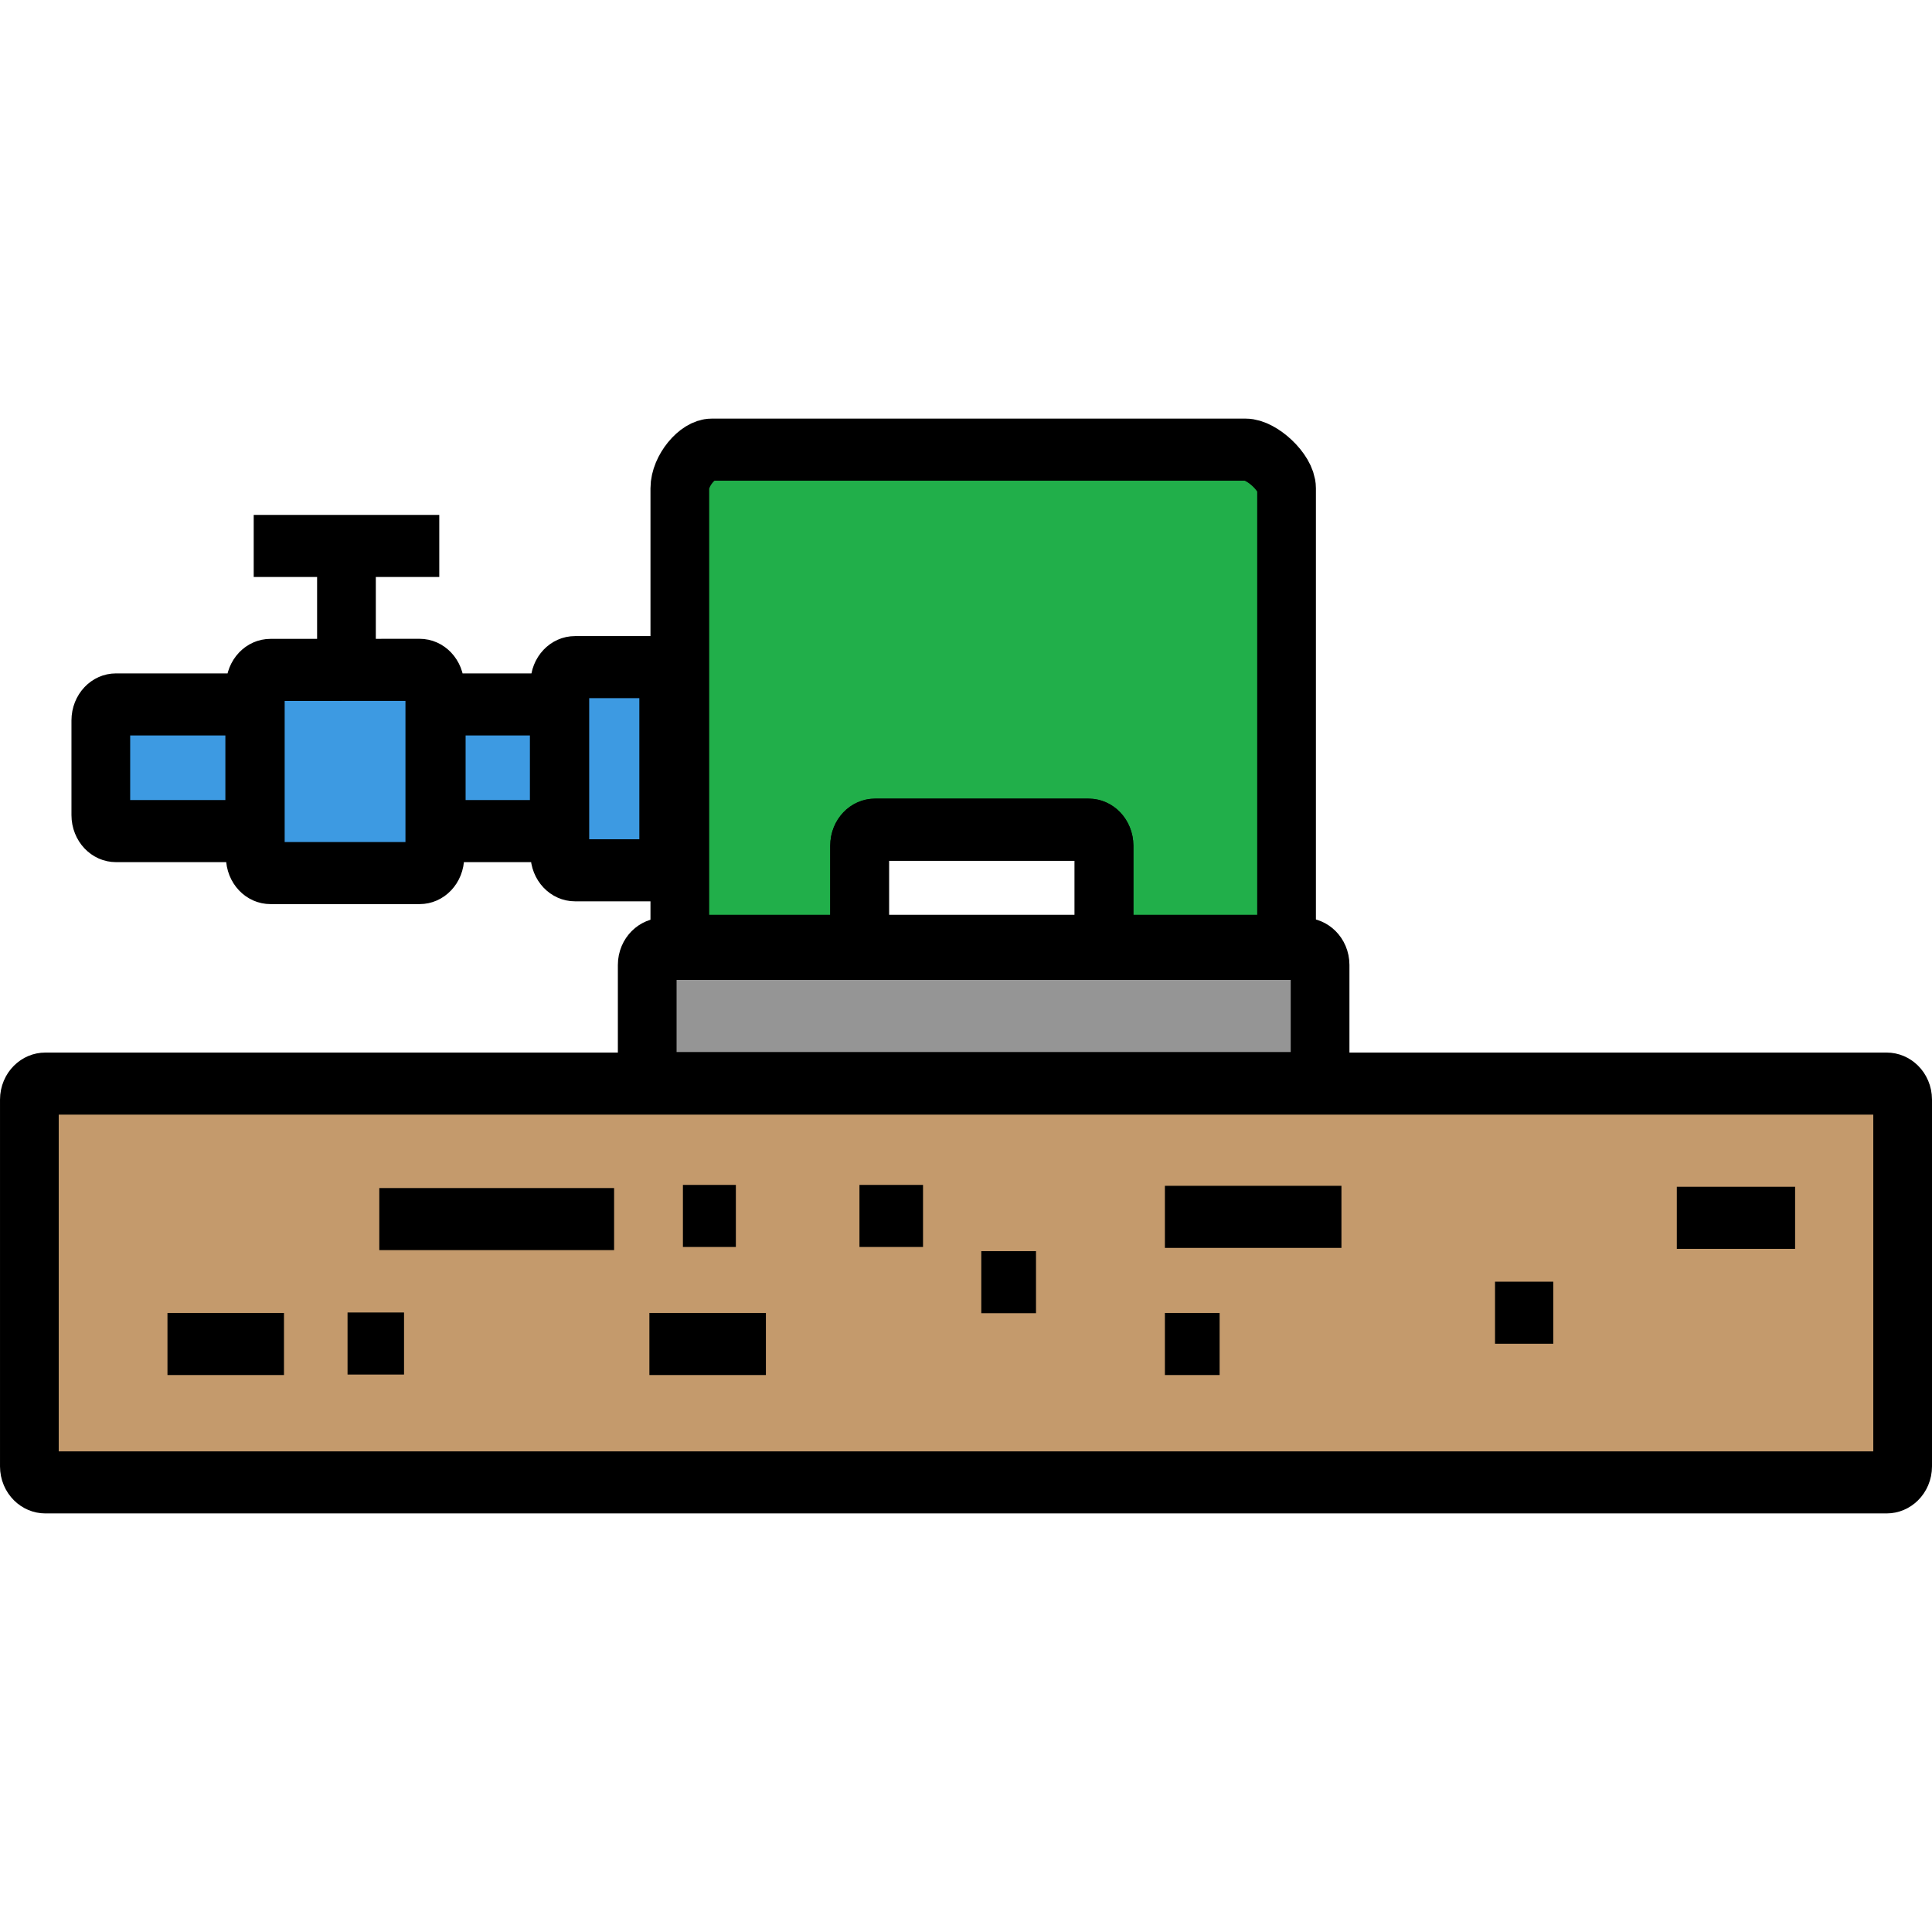
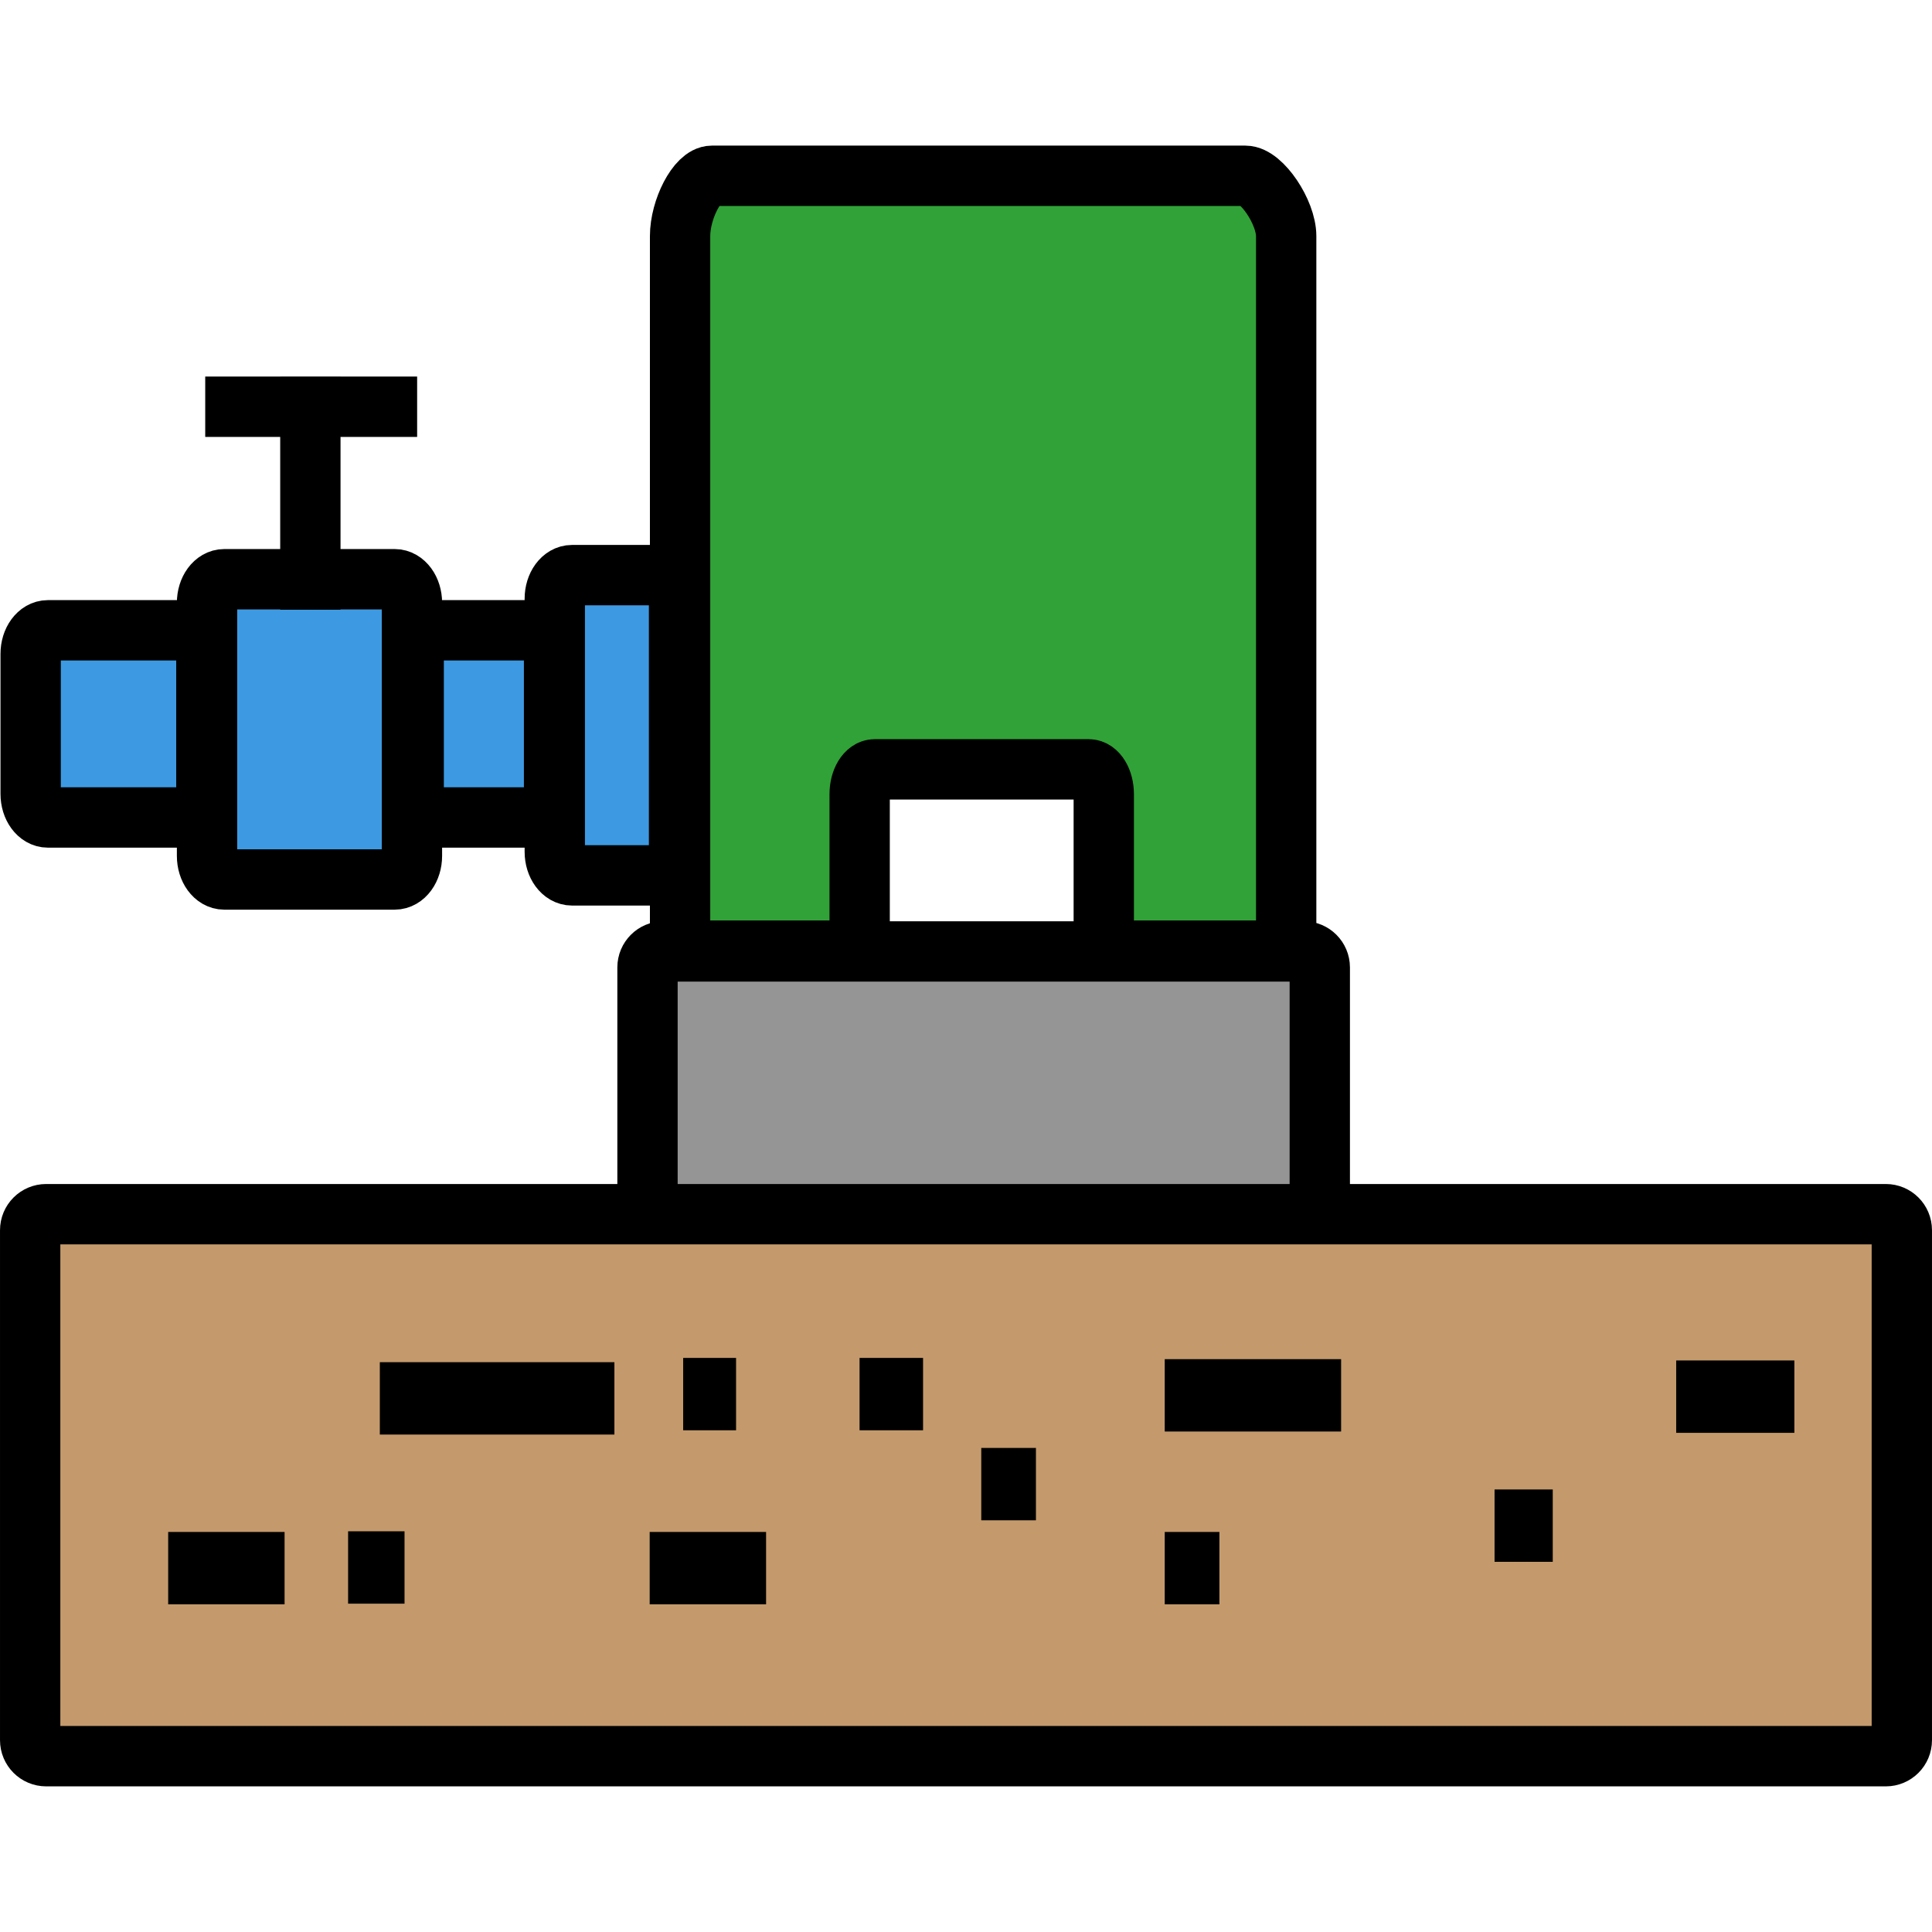
<svg xmlns="http://www.w3.org/2000/svg" width="32mm" height="32mm" viewBox="0 0 32 32" version="1.1" id="svg1" xml:space="preserve">
  <defs id="defs1" />
-   <g id="layer1" transform="translate(-122.5177,-60.34118)">
-     <g id="g32" transform="matrix(0.945985,0,0,1.000023,6.051972,4.411298)" style="stroke-width:1.028">
-       <path id="rect10" style="fill:#21af4a;fill-opacity:1;stroke:#000000;stroke-width:1.028;stroke-linecap:round;stroke-linejoin:round;stroke-dasharray:none" d="m 135.576,63.376 c -0.255,0 -0.557,0.355 -0.557,0.64 v 7.313 c 0,0.147 0.118,0.265 0.265,0.265 h 3.147 c -0.147,0 -0.265,-0.118 -0.265,-0.265 v -1.394 c 0,-0.147 0.118,-0.265 0.265,-0.265 h 3.75 c 0.147,0 0.265,0.118 0.265,0.265 v 1.394 c 0,0.147 -0.118,0.265 -0.265,0.265 h 3.196 c 0.147,0 0.265,-0.118 0.265,-0.265 v -7.313 c 0,-0.255 -0.429,-0.64 -0.715,-0.64 z" />
-       <rect style="fill:#959595;fill-opacity:1;stroke:#000000;stroke-width:1.028;stroke-linecap:round;stroke-linejoin:round;stroke-dasharray:none" id="rect12" width="11.781" height="2.222" x="134.448" y="71.645" rx="0.28" ry="0.265" />
-       <g id="g17" style="stroke-width:1.028">
-         <path id="rect9" style="fill:#3d9ae2;fill-opacity:1;stroke:#000000;stroke-width:1.028;stroke-linecap:round;stroke-linejoin:round;stroke-dasharray:none" d="m 133.183,66.978 c -0.147,0 -0.265,0.118 -0.265,0.265 v 2.835 c 0,0.147 0.118,0.265 0.265,0.265 h 1.376 c 0.147,0 0.265,-0.118 0.265,-0.265 v -2.835 c 0,-0.147 -0.118,-0.265 -0.265,-0.265 z m -5.332,0.046 c -0.147,0 -0.265,0.118 -0.265,0.265 V 70.124 c 0,0.147 0.118,0.265 0.265,0.265 h 2.613 c 0.147,0 0.265,-0.118 0.265,-0.265 v -2.836 c 0,-0.147 -0.118,-0.265 -0.265,-0.265 z m -2.705,0.572 c -0.147,0 -0.265,0.118 -0.265,0.265 v 1.568 c 0,0.147 0.118,0.265 0.265,0.265 h 2.165 c 0.147,0 0.265,-0.118 0.265,-0.265 v -1.568 c 0,-0.147 -0.118,-0.265 -0.265,-0.265 z m 5.873,0 c -0.147,0 -0.265,0.118 -0.265,0.265 v 1.568 c 0,0.147 0.118,0.265 0.265,0.265 h 1.624 c 0.147,0 0.265,-0.118 0.265,-0.265 v -1.568 c 0,-0.147 -0.118,-0.265 -0.265,-0.265 z" />
-         <path style="fill:none;stroke:#000000;stroke-width:1.028;stroke-linecap:butt;stroke-linejoin:miter;stroke-dasharray:none;stroke-opacity:1" d="m 127.558,64.971 h 3.249" id="path16" />
-         <path style="fill:none;stroke:#000000;stroke-width:1.028;stroke-linecap:butt;stroke-linejoin:miter;stroke-dasharray:none;stroke-opacity:1" d="m 129.182,64.483 v 3.041" id="path17" />
-       </g>
-       <g id="g31" style="stroke-width:1.028">
-         <rect style="fill:#c49a6c;fill-opacity:1;stroke:#000000;stroke-width:1.028;stroke-linecap:round;stroke-linejoin:round;stroke-dasharray:none" id="rect13" width="32.799" height="6.605" x="123.63" y="73.876" rx="0.28" ry="0.265" />
-         <g id="g30" style="stroke-width:1.028">
-           <g id="g29" style="stroke-width:1.028">
-             <path style="fill:none;stroke:#000000;stroke-width:1.028;stroke-linecap:butt;stroke-linejoin:miter;stroke-dasharray:none;stroke-opacity:1" d="m 129.757,76.12 h 4.111" id="path18" />
-             <path style="fill:none;stroke:#000000;stroke-width:1.028;stroke-linecap:butt;stroke-linejoin:miter;stroke-dasharray:none;stroke-opacity:1" d="m 135.073,76.068 h 0.927" id="path19" />
-             <path style="fill:none;stroke:#000000;stroke-width:1.028;stroke-linecap:butt;stroke-linejoin:miter;stroke-dasharray:none;stroke-opacity:1" d="m 138.164,76.068 h 1.113" id="path20" />
-             <path style="fill:none;stroke:#000000;stroke-width:1.028;stroke-linecap:butt;stroke-linejoin:miter;stroke-dasharray:none;stroke-opacity:1" d="m 143.512,76.083 h 3.091" id="path21" />
-             <path style="fill:none;stroke:#000000;stroke-width:1.028;stroke-linecap:butt;stroke-linejoin:miter;stroke-dasharray:none;stroke-opacity:1" d="m 152.475,76.099 h 2.071" id="path22" />
-             <path style="fill:none;stroke:#000000;stroke-width:1.028;stroke-linecap:butt;stroke-linejoin:miter;stroke-dasharray:none;stroke-opacity:1" d="m 149.292,77.671 h 1.02" id="path23" />
-             <path style="fill:none;stroke:#000000;stroke-width:1.028;stroke-linecap:butt;stroke-linejoin:miter;stroke-dasharray:none;stroke-opacity:1" d="m 143.512,78.189 h 0.958" id="path24" />
-             <path style="fill:none;stroke:#000000;stroke-width:1.028;stroke-linecap:butt;stroke-linejoin:miter;stroke-dasharray:none;stroke-opacity:1" d="m 140.297,77.165 h 0.958" id="path25" />
-             <path style="fill:none;stroke:#000000;stroke-width:1.028;stroke-linecap:butt;stroke-linejoin:miter;stroke-dasharray:none;stroke-opacity:1" d="m 134.486,78.189 h 2.04" id="path26" />
-             <path style="fill:none;stroke:#000000;stroke-width:1.028;stroke-linecap:butt;stroke-linejoin:miter;stroke-dasharray:none;stroke-opacity:1" d="m 129.201,78.181 h 0.989" id="path27" />
-             <path style="fill:none;stroke:#000000;stroke-width:1.028;stroke-linecap:butt;stroke-linejoin:miter;stroke-dasharray:none;stroke-opacity:1" d="M 126.048,78.189 H 128.088" id="path28" />
-           </g>
+   <g id="g2" transform="matrix(0.9991175,0,0,0.9999989,0.01412384,0.04192302)" style="stroke-width:1">
+     <path id="rect10" style="fill:#31a237;fill-opacity:1;stroke:#000000;stroke-width:1;stroke-linecap:round;stroke-linejoin:round;stroke-dasharray:none" d="m 11.787,2.87 c -0.241,0 -0.527,0.554 -0.527,1 V 15.291 c 0,0.229 0.112,0.413 0.25,0.413 h 2.977 c -0.139,0 -0.25,-0.184 -0.25,-0.413 v -2.177 c 0,-0.229 0.112,-0.413 0.25,-0.413 h 3.547 c 0.139,0 0.25,0.184 0.25,0.413 v 2.177 c 0,0.229 -0.112,0.413 -0.25,0.413 h 3.024 c 0.139,0 0.25,-0.184 0.25,-0.413 V 3.87 c 0,-0.398 -0.406,-1 -0.676,-1 z" />
+     <rect style="fill:#959595;fill-opacity:1;stroke:#000000;stroke-width:1;stroke-linecap:round;stroke-linejoin:round;stroke-dasharray:none" id="rect12" width="11.145" height="4.364" x="10.72" y="15.717" rx="0.265" ry="0.265" />
+     <path id="rect9" style="fill:#3d9ae2;fill-opacity:1;stroke:#000000;stroke-width:1;stroke-linecap:round;stroke-linejoin:round;stroke-dasharray:none" d="m 9.469,9.484 c -0.158,0 -0.286,0.174 -0.286,0.391 v 4.191 c 0,0.217 0.128,0.391 0.286,0.391 h 1.488 c 0.158,0 0.286,-0.174 0.286,-0.391 V 9.875 c 0,-0.217 -0.128,-0.391 -0.286,-0.391 z m -5.765,0.068 c -0.158,0 -0.286,0.174 -0.286,0.391 v 4.191 c 0,0.217 0.128,0.391 0.286,0.391 h 2.825 c 0.158,0 0.286,-0.174 0.286,-0.391 V 9.943 c 0,-0.217 -0.128,-0.391 -0.286,-0.391 z M 0.78,10.398 c -0.158,0 -0.286,0.174 -0.286,0.391 v 2.318 c 0,0.217 0.128,0.391 0.286,0.391 H 3.121 c 0.158,0 0.286,-0.174 0.286,-0.391 v -2.318 c 0,-0.217 -0.128,-0.391 -0.286,-0.391 z m 6.35,0 c -0.158,0 -0.286,0.174 -0.286,0.391 v 2.318 c 0,0.217 0.128,0.391 0.286,0.391 h 1.755 c 0.158,0 0.286,-0.174 0.286,-0.391 v -2.318 c 0,-0.217 -0.128,-0.391 -0.286,-0.391 z" />
+     <path style="fill:none;stroke:#000000;stroke-width:1;stroke-linecap:butt;stroke-linejoin:miter;stroke-dasharray:none;stroke-opacity:1" d="M 3.388,6.695 H 6.901" id="path16" />
+     <path style="fill:none;stroke:#000000;stroke-width:1;stroke-linecap:butt;stroke-linejoin:miter;stroke-dasharray:none;stroke-opacity:1" d="M 5.131,6.202 V 10.057" id="path17" />
+     <g id="g1" style="stroke-width:1">
+       <rect style="fill:#c49a6c;fill-opacity:1;stroke:#000000;stroke-width:1;stroke-linecap:round;stroke-linejoin:round;stroke-dasharray:none" id="rect13" width="31.028" height="8.977" x="0.486" y="20.069" rx="0.265" ry="0.265" />
+       <g id="g30" style="stroke-width:0.882;stroke-dasharray:none" transform="matrix(0.945985,0,0,1.359085,-116.4657,-80.33406)">
+         <g id="g29" style="stroke-width:0.882;stroke-dasharray:none">
+           <path style="fill:none;stroke:#000000;stroke-width:0.882;stroke-linecap:butt;stroke-linejoin:miter;stroke-dasharray:none;stroke-opacity:1" d="m 129.757,76.12 h 4.111" id="path18" />
+           <path style="fill:none;stroke:#000000;stroke-width:0.882;stroke-linecap:butt;stroke-linejoin:miter;stroke-dasharray:none;stroke-opacity:1" d="m 135.073,76.068 h 0.927" id="path19" />
+           <path style="fill:none;stroke:#000000;stroke-width:0.882;stroke-linecap:butt;stroke-linejoin:miter;stroke-dasharray:none;stroke-opacity:1" d="m 138.164,76.068 h 1.113" id="path20" />
+           <path style="fill:none;stroke:#000000;stroke-width:0.882;stroke-linecap:butt;stroke-linejoin:miter;stroke-dasharray:none;stroke-opacity:1" d="m 143.512,76.083 h 3.091" id="path21" />
+           <path style="fill:none;stroke:#000000;stroke-width:0.882;stroke-linecap:butt;stroke-linejoin:miter;stroke-dasharray:none;stroke-opacity:1" d="m 152.475,76.099 h 2.071" id="path22" />
+           <path style="fill:none;stroke:#000000;stroke-width:0.882;stroke-linecap:butt;stroke-linejoin:miter;stroke-dasharray:none;stroke-opacity:1" d="m 149.292,77.671 h 1.02" id="path23" />
+           <path style="fill:none;stroke:#000000;stroke-width:0.882;stroke-linecap:butt;stroke-linejoin:miter;stroke-dasharray:none;stroke-opacity:1" d="m 143.512,78.189 h 0.958" id="path24" />
+           <path style="fill:none;stroke:#000000;stroke-width:0.882;stroke-linecap:butt;stroke-linejoin:miter;stroke-dasharray:none;stroke-opacity:1" d="m 140.297,77.165 h 0.958" id="path25" />
+           <path style="fill:none;stroke:#000000;stroke-width:0.882;stroke-linecap:butt;stroke-linejoin:miter;stroke-dasharray:none;stroke-opacity:1" d="m 134.486,78.189 h 2.04" id="path26" />
+           <path style="fill:none;stroke:#000000;stroke-width:0.882;stroke-linecap:butt;stroke-linejoin:miter;stroke-dasharray:none;stroke-opacity:1" d="m 129.201,78.181 h 0.989" id="path27" />
+           <path style="fill:none;stroke:#000000;stroke-width:0.882;stroke-linecap:butt;stroke-linejoin:miter;stroke-dasharray:none;stroke-opacity:1" d="M 126.048,78.189 H 128.088" id="path28" />
        </g>
      </g>
-       <rect style="fill:none;fill-opacity:0;stroke:#000000;stroke-width:1.028;stroke-linecap:round;stroke-linejoin:round;stroke-dasharray:none" id="rect11" width="4.279" height="1.923" x="138.167" y="69.671" rx="0.28" ry="0.265" />
    </g>
  </g>
</svg>
